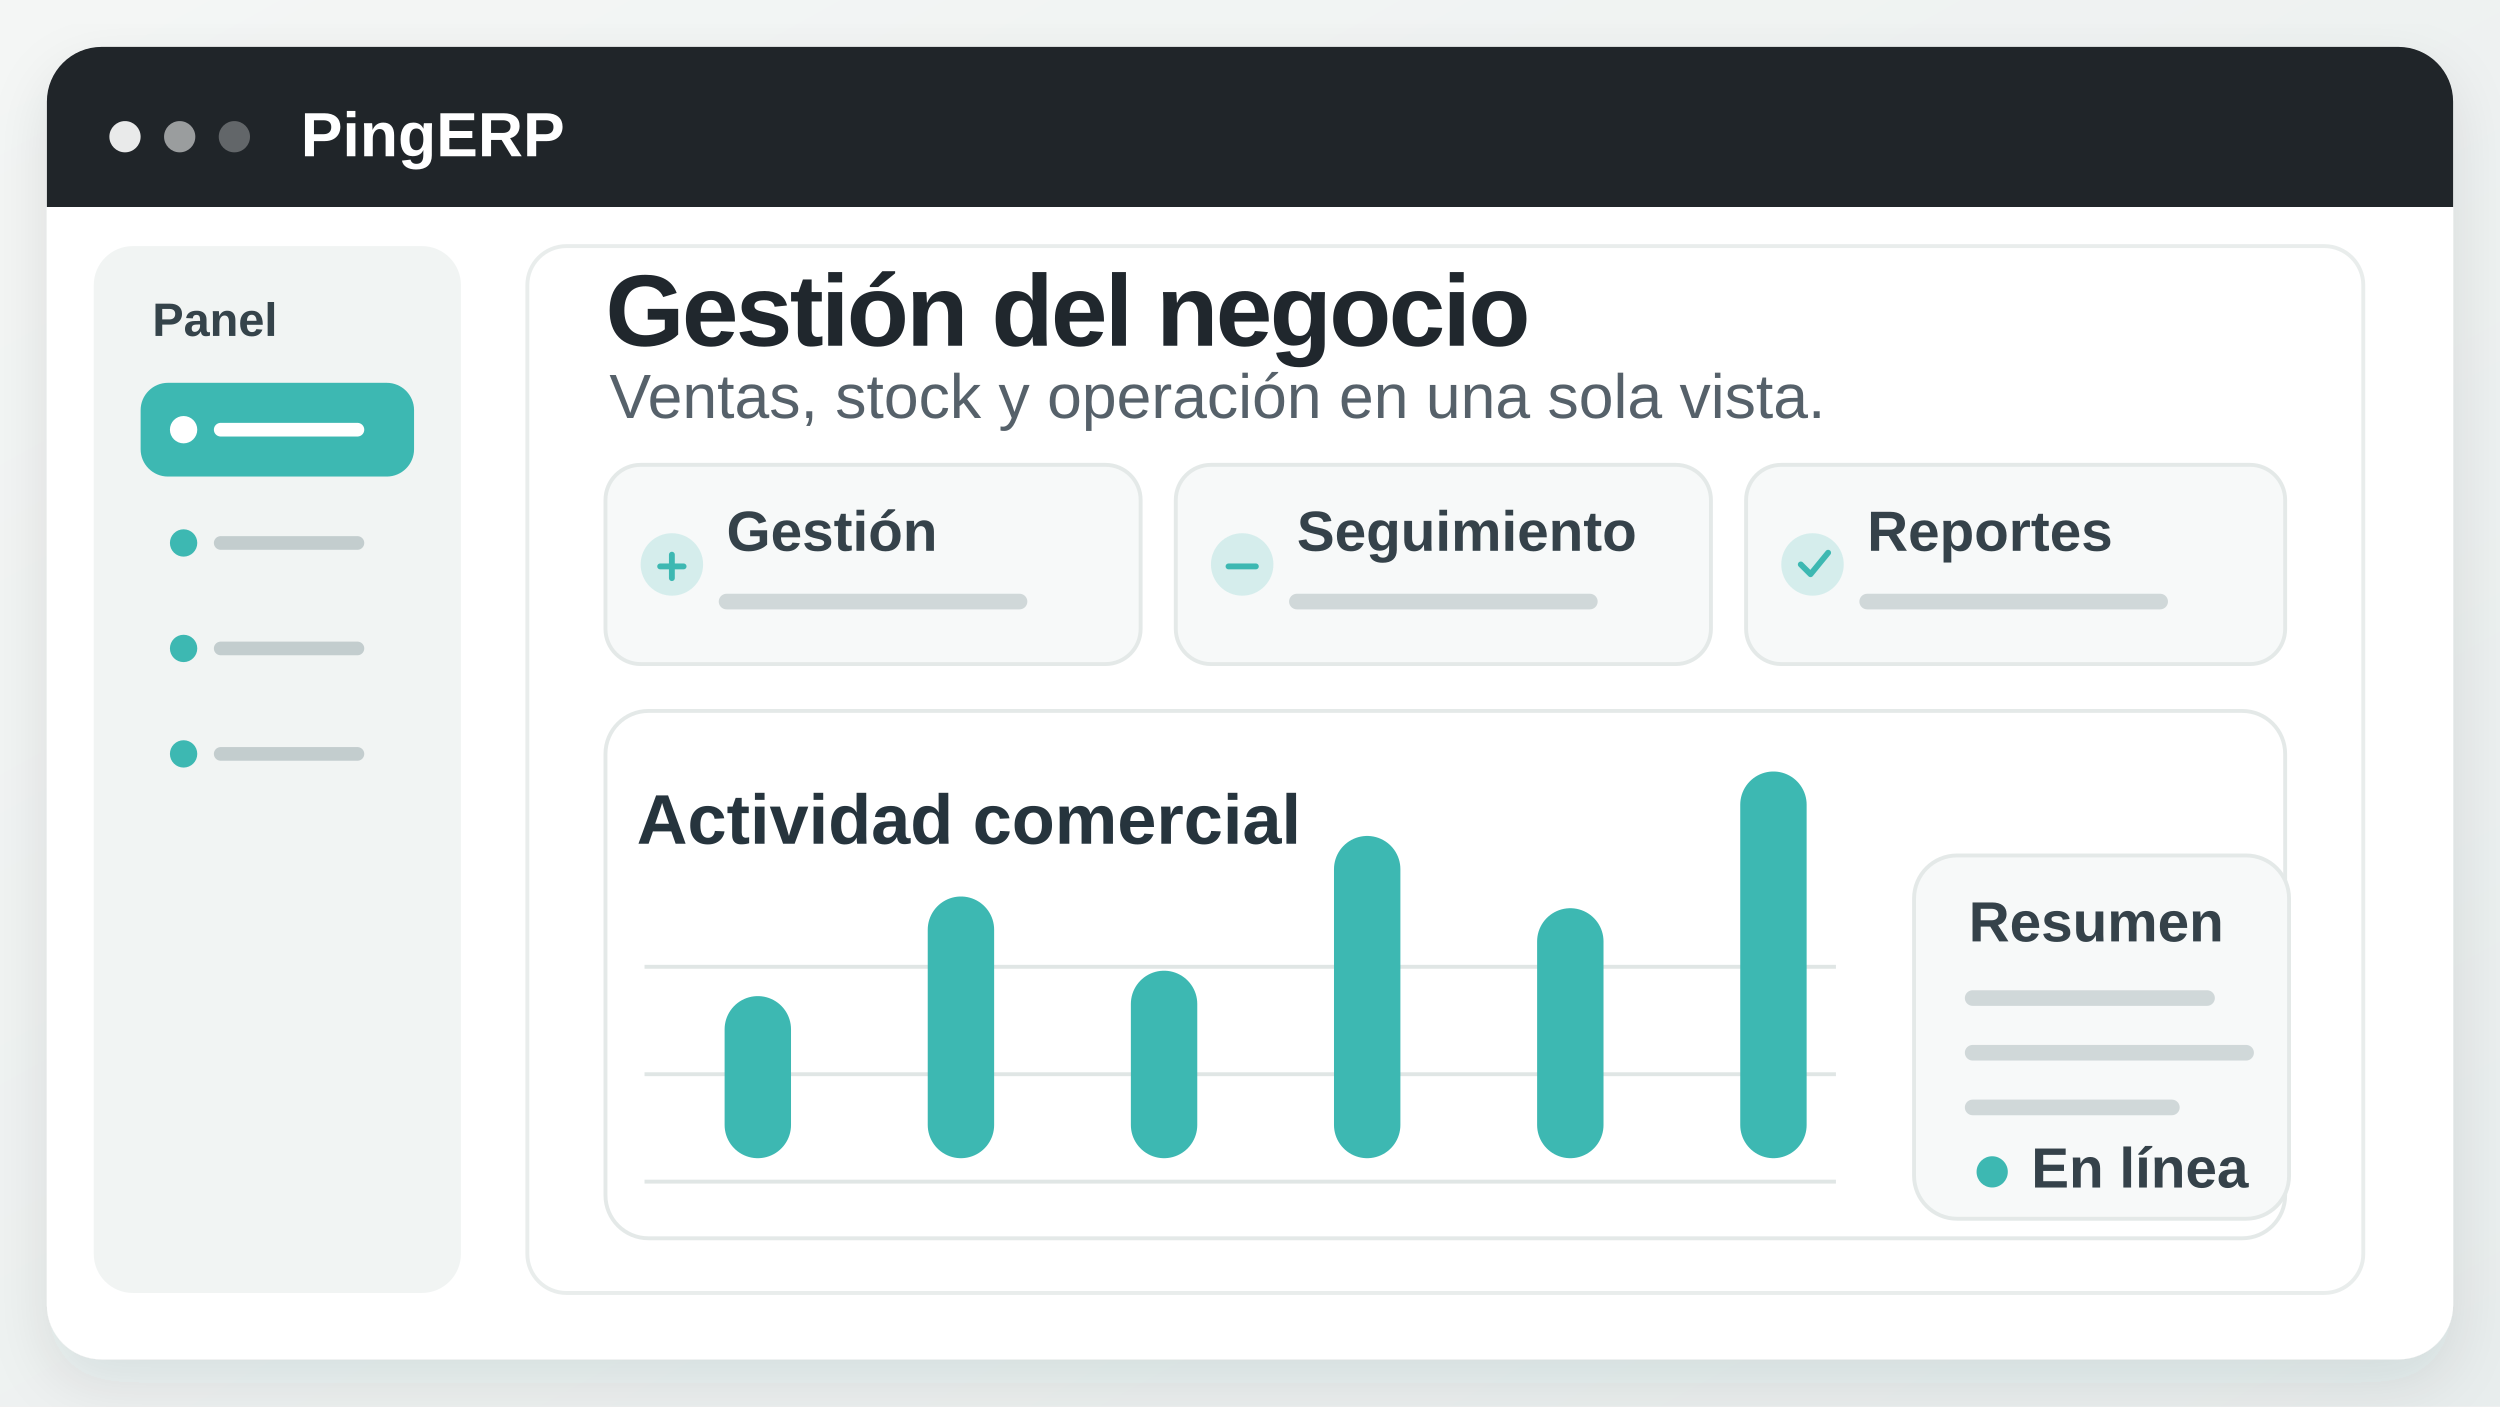
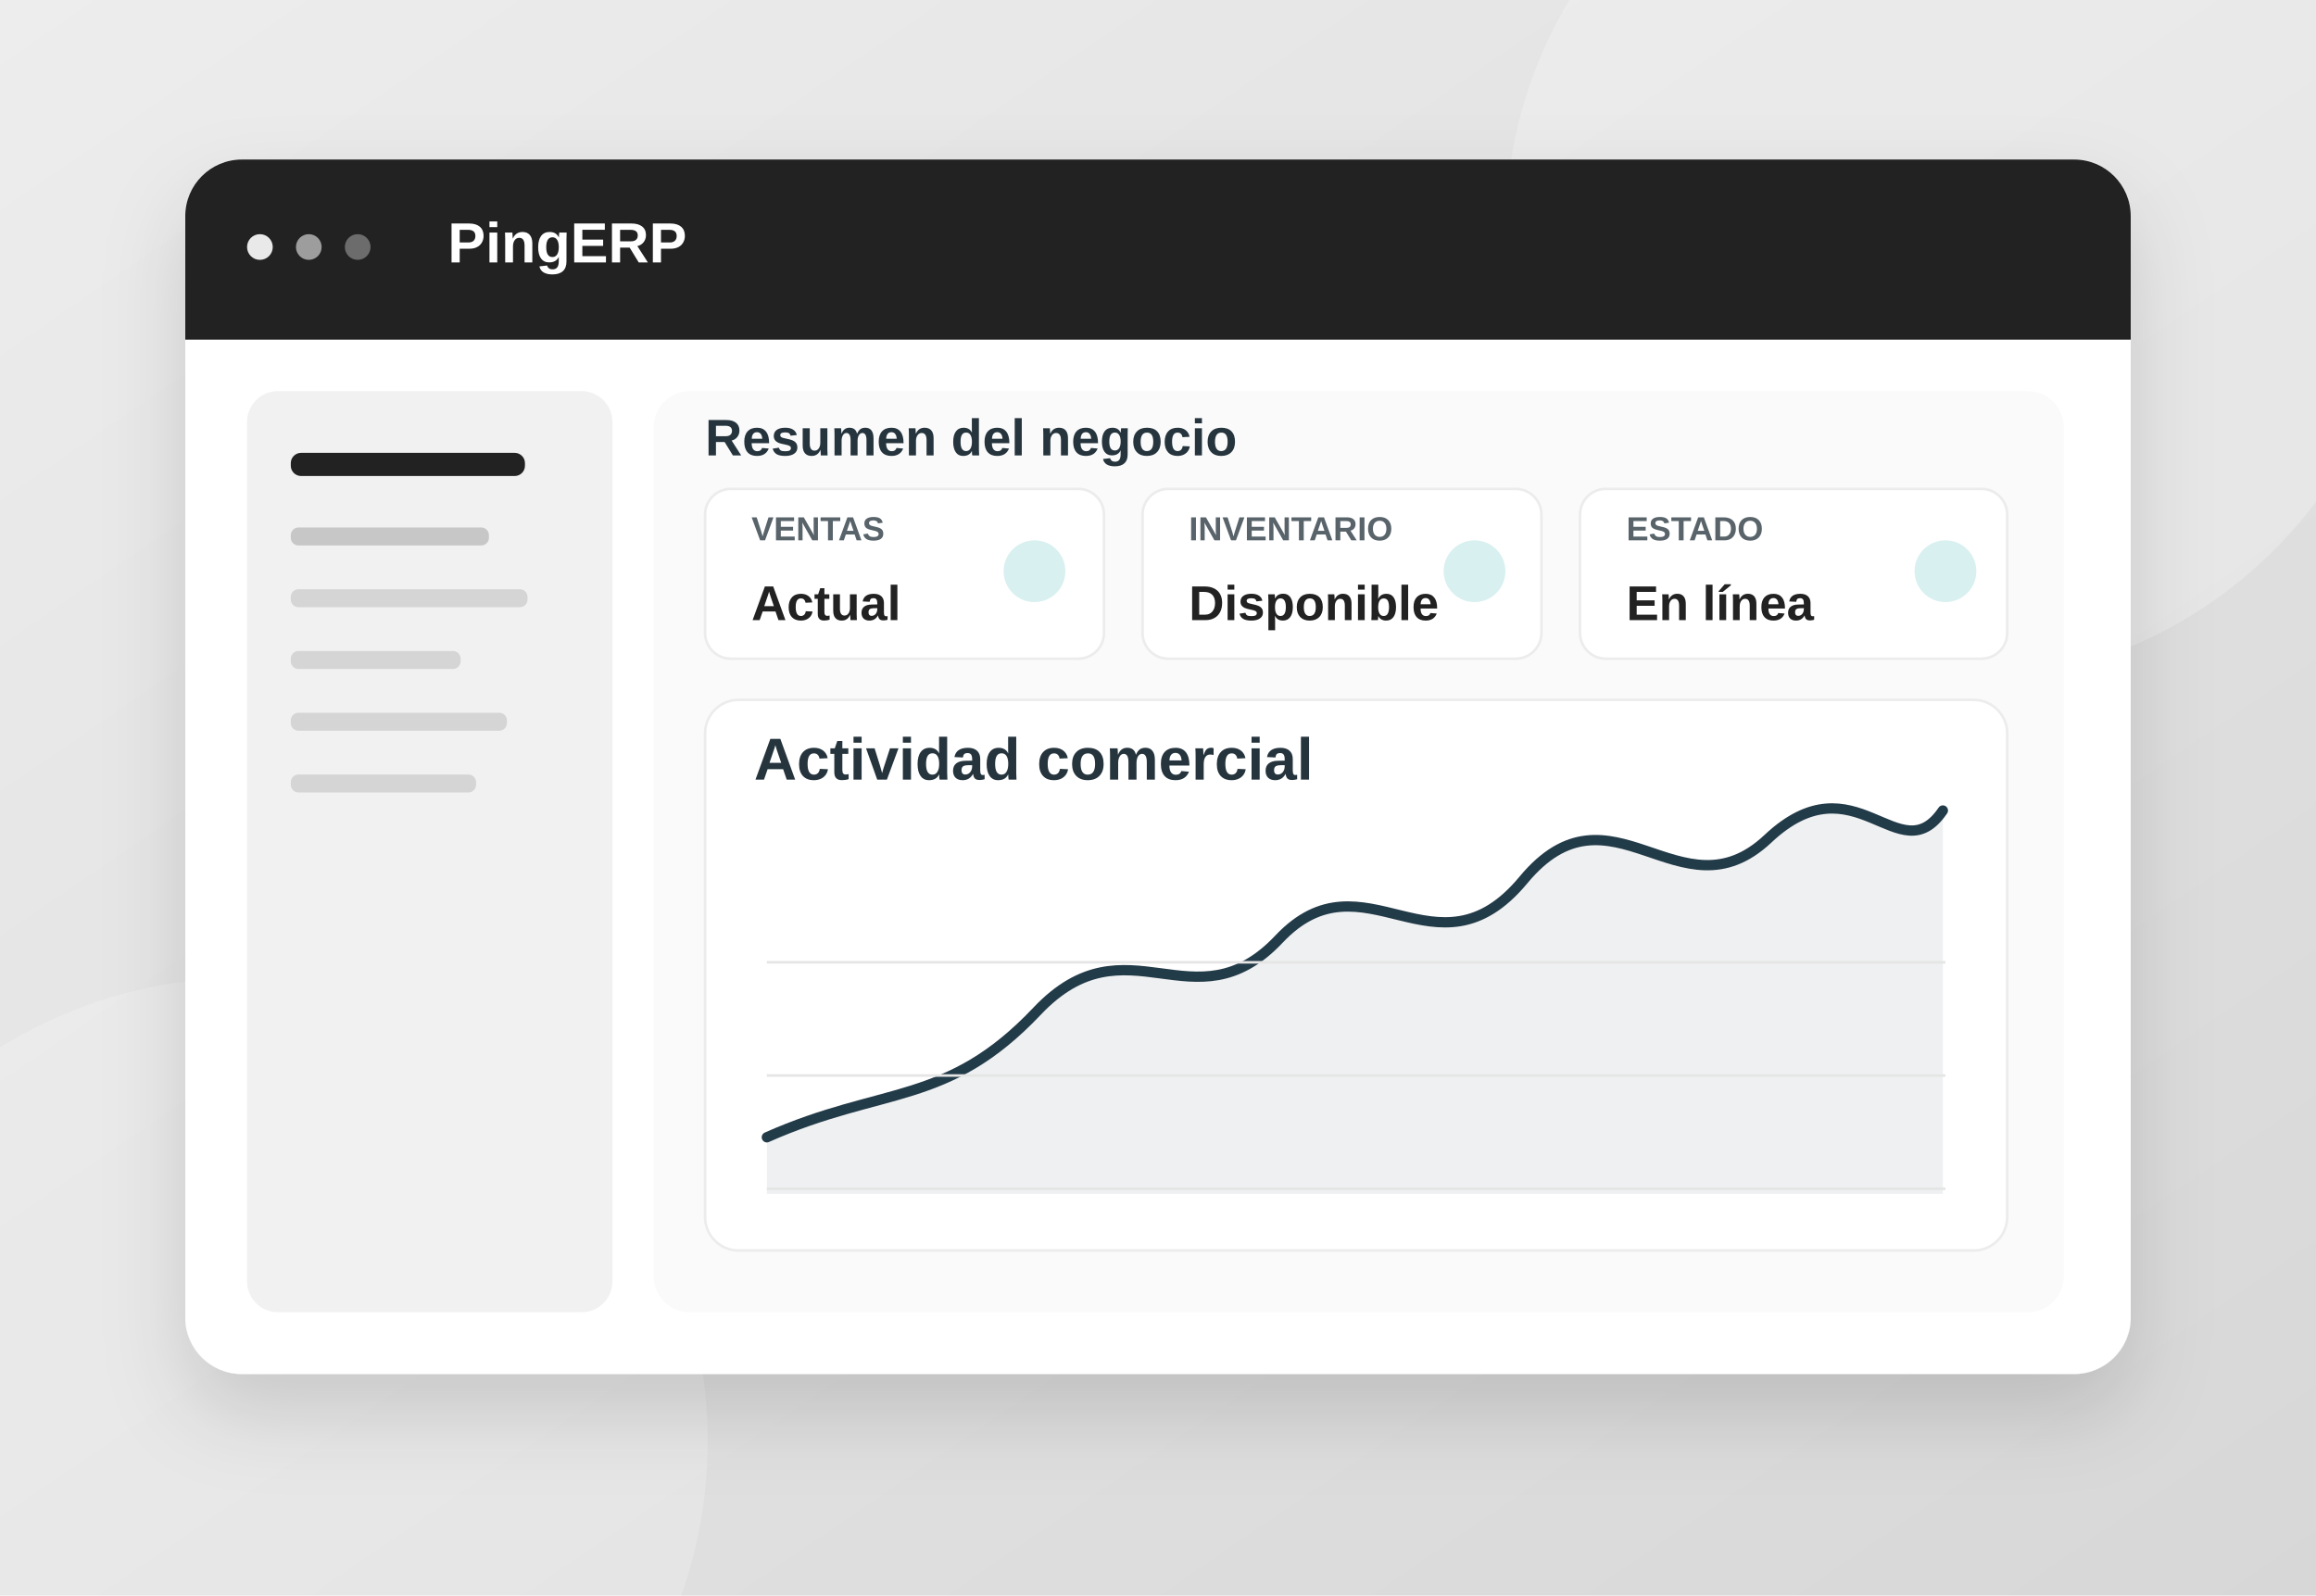
- <svg xmlns="http://www.w3.org/2000/svg" viewBox="0 0 1280 720" role="img" aria-label="Gestión del negocio: Ventas, stock y operación en una sola vista.">
+ <svg xmlns="http://www.w3.org/2000/svg" viewBox="0 0 900 620" role="img" aria-label="PingERP">
  <defs>
-     <linearGradient id="back" x1="0" y1="0" x2="1" y2="1">
-       <stop stop-color="#f4f6f5" />
-       <stop offset="1" stop-color="#e8eded" />
+     <linearGradient id="bg" x1="0" y1="0" x2="1" y2="1">
+       <stop stop-color="#ededed" />
+       <stop offset="1" stop-color="#d7d7d7" />
    </linearGradient>
-     <filter id="shadow" x="-10%" y="-10%" width="120%" height="125%">
-       <feDropShadow dx="0" dy="12" stdDeviation="15" flood-color="#26343d" flood-opacity=".10" />
+     <linearGradient id="teal" x1="0" y1="0" x2="1" y2="1">
+       <stop stop-color="#69d4d0" />
+       <stop offset="1" stop-color="#2fa9a7" />
+     </linearGradient>
+     <filter id="shadow" x="-20%" y="-20%" width="150%" height="160%">
+       <feDropShadow dx="0" dy="15" stdDeviation="16" flood-color="#151515" flood-opacity=".14" />
    </filter>
-     <style>.title{font:700 52px Arial,sans-serif;fill:#20272d;letter-spacing:-1.3px}.subtitle{font:400 32px Arial,sans-serif;fill:#56616a}.paneltitle{font:700 36px Arial,sans-serif;fill:#26343d}.label{font:700 29px Arial,sans-serif;fill:#35424a}.rowtext{font:600 28px Arial,sans-serif;fill:#39464e}.pilltext{font:700 25px Arial,sans-serif;fill:#34434a}.gridline{stroke:#e0e6e5;stroke-width:2}.barline{stroke:#d0d8d9;stroke-width:8;stroke-linecap:round}.track{fill:#e5ebeb}.softcard{fill:#f7f9f9;stroke:#e4e9e8;stroke-width:2}@media(max-width:500px){.product-name{font-size:48px!important}.title{font-size:62px!important}.subtitle{font-size:34px!important}.paneltitle{font-size:38px!important}.label{font-size:32px!important}.rowtext{font-size:31px!important}.pilltext{font-size:27px!important}}</style>
  </defs>
-   <rect width="1280" height="720" fill="url(#back)" />
-   <rect x="24" y="24" width="1232" height="672" rx="28" fill="#fff" filter="url(#shadow)" />
-   <path d="M52 24H1228a28 28 0 0 1 28 28v54H24V52a28 28 0 0 1 28-28" fill="#202529" />
-   <circle cx="64" cy="70" r="8" fill="#fff" opacity=".9" />
-   <circle cx="92" cy="70" r="8" fill="#fff" opacity=".55" />
-   <circle cx="120" cy="70" r="8" fill="#fff" opacity=".3" />
-   <text class="product-name" x="154" y="80" fill="#fff" font-family="Arial,sans-serif" font-size="32" font-weight="700">PingERP</text>
-   <rect x="48" y="126" width="188" height="536" rx="20" fill="#f1f4f3" />
-   <text x="78" y="172" fill="#35434a" font-family="Arial,sans-serif" font-size="24" font-weight="700">Panel</text>
-   <rect x="72" y="196" width="140" height="48" rx="14" fill="#3db8b2" />
-   <circle cx="94" cy="220" r="7" fill="#fff" />
-   <path d="M113 220h70" stroke="#fff" stroke-width="7" stroke-linecap="round" />
-   <circle cx="94" cy="278" r="7" fill="#3db8b2" />
-   <path d="M113 278h70" stroke="#c3cdce" stroke-width="7" stroke-linecap="round" />
-   <circle cx="94" cy="332" r="7" fill="#3db8b2" />
-   <path d="M113 332h70" stroke="#c3cdce" stroke-width="7" stroke-linecap="round" />
-   <circle cx="94" cy="386" r="7" fill="#3db8b2" />
-   <path d="M113 386h70" stroke="#c3cdce" stroke-width="7" stroke-linecap="round" />
-   <rect x="270" y="126" width="940" height="536" rx="20" fill="#fff" stroke="#e9edec" stroke-width="2" />
-   <text x="310" y="177" class="title">Gestión del negocio</text>
-   <text x="312" y="214" class="subtitle">Ventas, stock y operación en una sola vista.</text>
-   <rect x="310" y="238" width="274" height="102" rx="18" class="softcard" />
-   <rect x="602" y="238" width="274" height="102" rx="18" class="softcard" />
-   <rect x="894" y="238" width="276" height="102" rx="18" class="softcard" />
-   <circle cx="344" cy="289" r="16" fill="#3db8b2" opacity=".18" />
-   <path d="M338 290h12m-6-6v12" stroke="#3db8b2" stroke-width="3" stroke-linecap="round" />
-   <text x="372" y="282" class="label">Gestión</text>
-   <path d="M372 308h150" class="barline" />
-   <circle cx="636" cy="289" r="16" fill="#3db8b2" opacity=".18" />
-   <path d="M629 290h14" stroke="#3db8b2" stroke-width="3" stroke-linecap="round" />
-   <text x="664" y="282" class="label">Seguimiento</text>
-   <path d="M664 308h150" class="barline" />
-   <circle cx="928" cy="289" r="16" fill="#3db8b2" opacity=".18" />
-   <path d="m922 289 5 5 9-11" fill="none" stroke="#3db8b2" stroke-width="3" stroke-linecap="round" stroke-linejoin="round" />
-   <text x="956" y="282" class="label">Reportes</text>
-   <path d="M956 308h150" class="barline" />
-   <rect x="310" y="364" width="860" height="270" rx="22" fill="#fff" stroke="#e4e9e8" stroke-width="2" />
-   <text x="326" y="432" class="paneltitle">Actividad comercial</text>
-   <path d="M330 605H940M330 550H940M330 495H940" class="gridline" />
-   <path d="M388 576V527M492 576V476M596 576V514M700 576V445M804 576V482M908 576V412" stroke="#3db8b2" stroke-width="34" stroke-linecap="round" />
-   <rect x="980" y="438" width="192" height="186" rx="22" class="softcard" />
-   <text x="1008" y="482" class="label">Resumen</text>
-   <path d="M1010 511H1130M1010 539H1150M1010 567H1112" class="barline" />
-   <circle cx="1020" cy="600" r="8" fill="#3db8b2" />
-   <text x="1040" y="608" class="label">En línea</text>
+   <rect width="900" height="620" fill="url(#bg)" />
+   <circle cx="760" cy="90" r="175" fill="#fff" opacity=".24" />
+   <circle cx="95" cy="560" r="180" fill="#fff" opacity=".2" />
+   <g filter="url(#shadow)">
+     <rect x="72" y="62" width="756" height="472" rx="22" fill="#fff" />
+     <path d="M94 62h712a22 22 0 0 1 22 22v48H72V84a22 22 0 0 1 22-22" fill="#202020" />
+     <circle cx="101" cy="96" r="5" fill="#fff" opacity=".9" />
+     <circle cx="120" cy="96" r="5" fill="#fff" opacity=".56" />
+     <circle cx="139" cy="96" r="5" fill="#fff" opacity=".34" />
+     <text x="174" y="102" fill="#fff" font-family="Arial,sans-serif" font-size="22" font-weight="700">PingERP</text>
+     <rect x="96" y="152" width="142" height="358" rx="12" fill="#f1f1f1" />
+     <rect x="113" y="176" width="91" height="9" rx="4" fill="#202020" />
+     <rect x="113" y="205" width="77" height="7" rx="3" fill="#c7c7c7" />
+     <rect x="113" y="229" width="92" height="7" rx="3" fill="#d5d5d5" />
+     <rect x="113" y="253" width="66" height="7" rx="3" fill="#d5d5d5" />
+     <rect x="113" y="277" width="84" height="7" rx="3" fill="#d5d5d5" />
+     <rect x="113" y="301" width="72" height="7" rx="3" fill="#d5d5d5" />
+     <rect x="254" y="152" width="548" height="358" rx="14" fill="#fafafa" />
+     <text x="274" y="177" fill="#26343d" font-family="Arial,sans-serif" font-size="20" font-weight="700">Resumen del negocio</text>
+     <rect x="274" y="190" width="155" height="66" rx="10" fill="#fff" stroke="#ececec" />
+     <rect x="444" y="190" width="155" height="66" rx="10" fill="#fff" stroke="#ececec" />
+     <rect x="614" y="190" width="166" height="66" rx="10" fill="#fff" stroke="#ececec" />
+     <text x="292" y="210" fill="#59636b" font-family="Arial,sans-serif" font-size="13" font-weight="700">VENTAS</text>
+     <text x="292" y="241" fill="#202020" font-family="Arial,sans-serif" font-size="19" font-weight="700">Actual</text>
+     <circle cx="402" cy="222" r="12" fill="#d8f0ef" />
+     <circle cx="573" cy="222" r="12" fill="#d8f0ef" />
+     <circle cx="756" cy="222" r="12" fill="#d8f0ef" />
+     <text x="462" y="210" fill="#59636b" font-family="Arial,sans-serif" font-size="13" font-weight="700">INVENTARIO</text>
+     <text x="462" y="241" fill="#202020" font-family="Arial,sans-serif" font-size="19" font-weight="700">Disponible</text>
+     <text x="632" y="210" fill="#59636b" font-family="Arial,sans-serif" font-size="13" font-weight="700">ESTADO</text>
+     <text x="632" y="241" fill="#202020" font-family="Arial,sans-serif" font-size="19" font-weight="700">En línea</text>
+     <rect x="274" y="272" width="506" height="214" rx="13" fill="#fff" stroke="#ececec" />
+     <text x="293" y="303" fill="#26343d" font-family="Arial,sans-serif" font-size="23" font-weight="700">Actividad comercial</text>
+     <path d="M298 442 C343 422 368 430 403 393 S464 400 497 365 S558 383 592 342 S653 358 687 326 S738 340 755 315" fill="none" stroke="#243b48" stroke-width="4" stroke-linecap="round" />
+     <path d="M298 442 C343 422 368 430 403 393 S464 400 497 365 S558 383 592 342 S653 358 687 326 S738 340 755 315 L755 464 L298 464Z" fill="#213b48" opacity=".08" />
+     <path d="M298 462H756M298 418H756M298 374H756" stroke="#e5e5e5" />
+   </g>
</svg>
